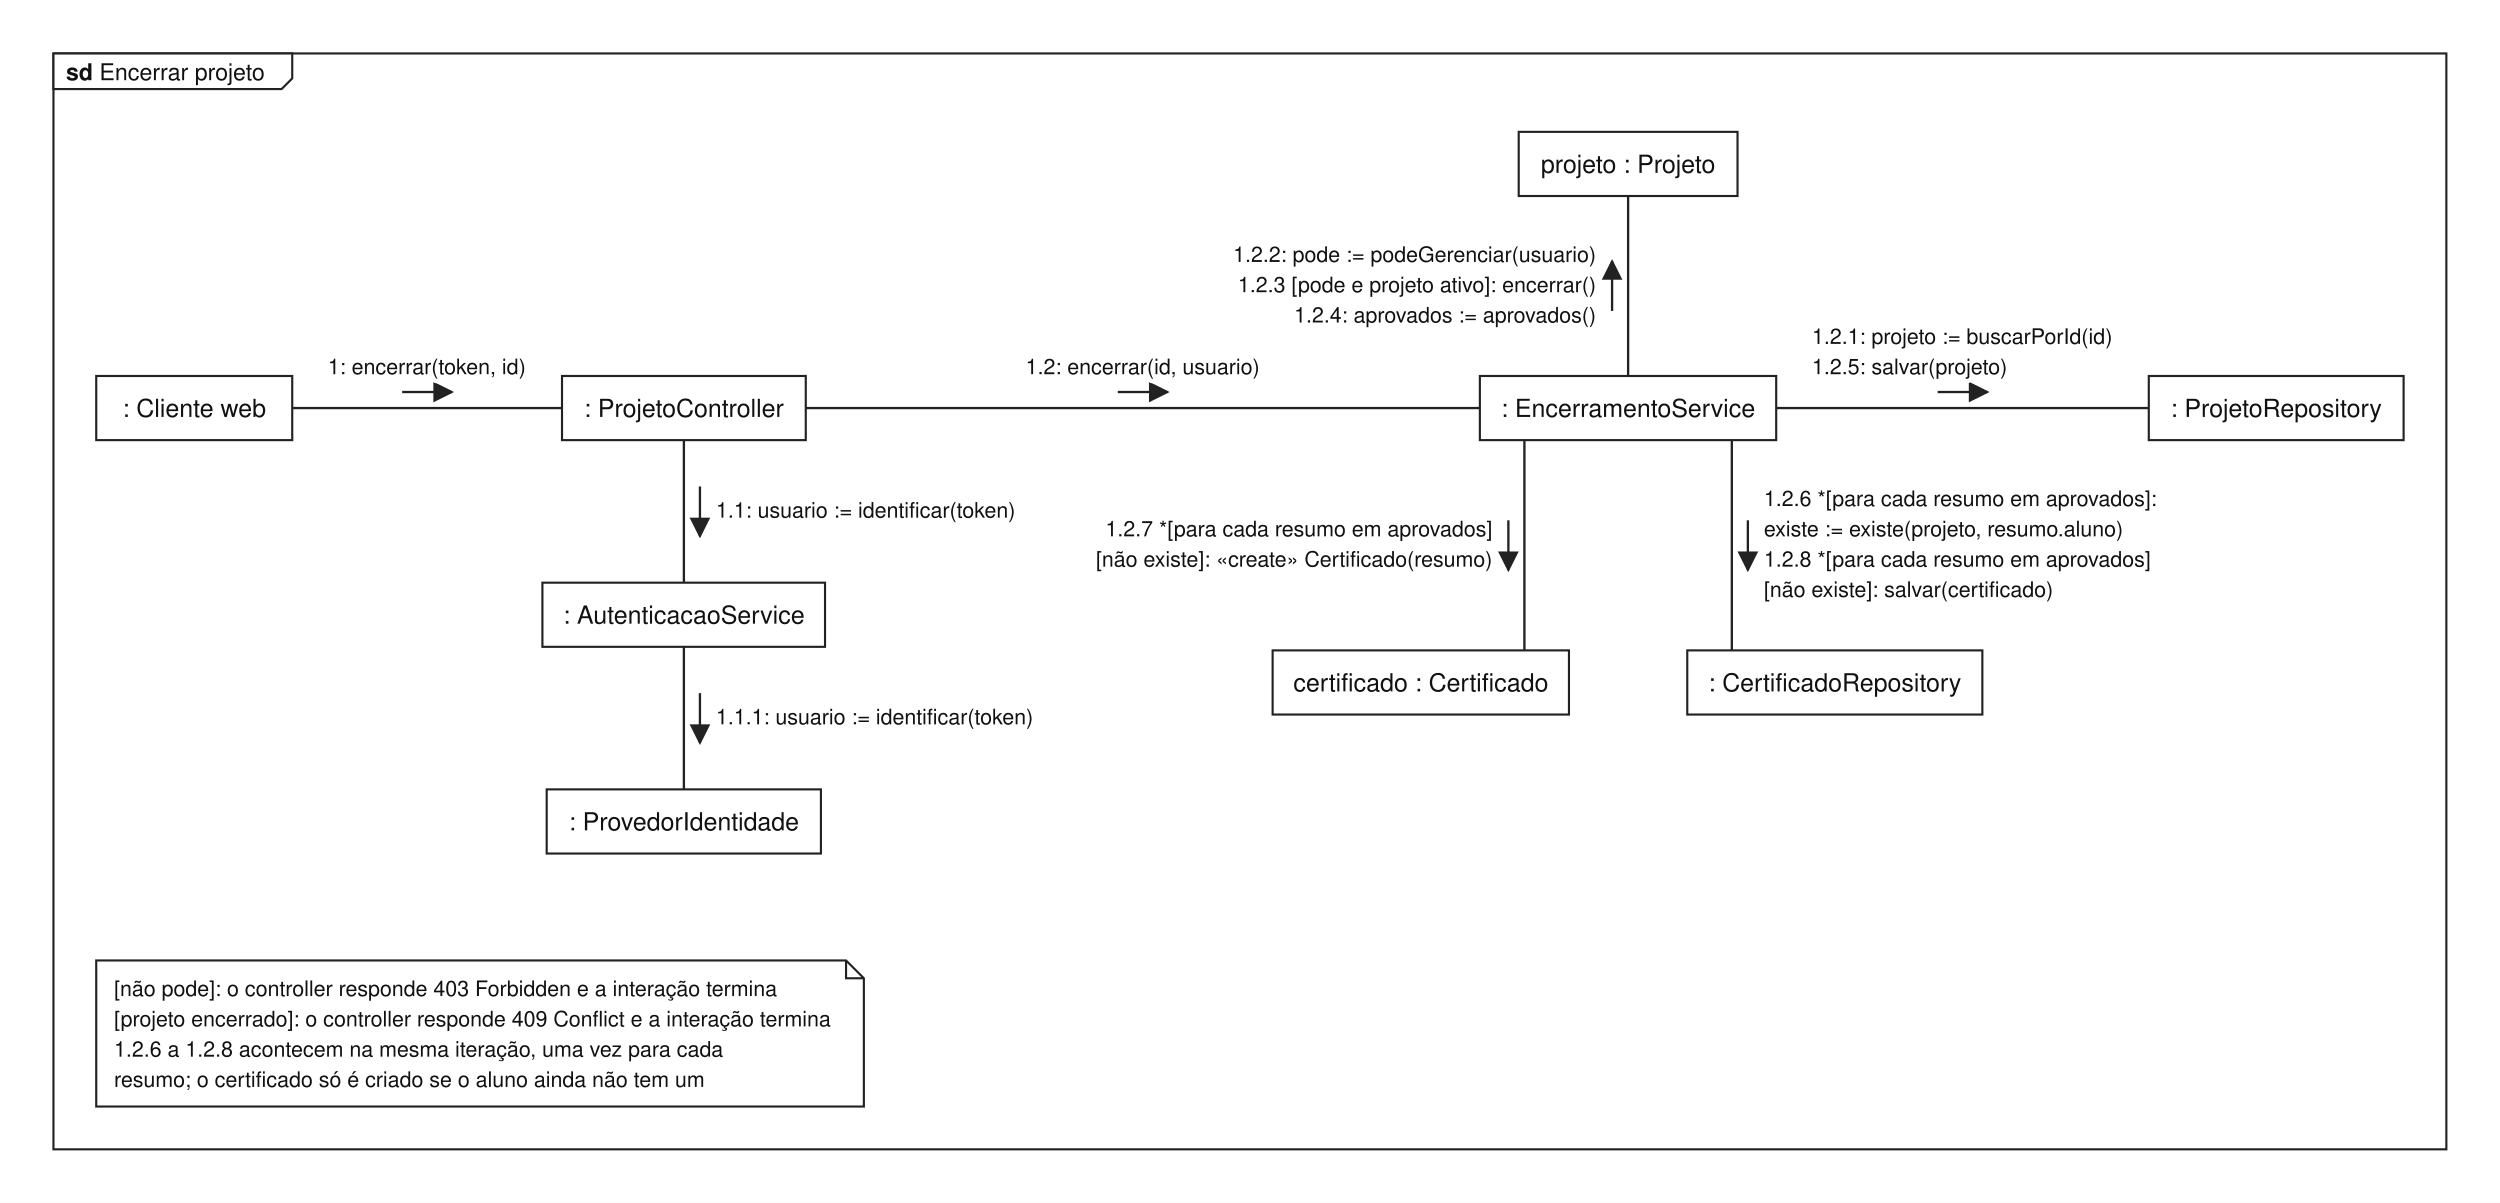
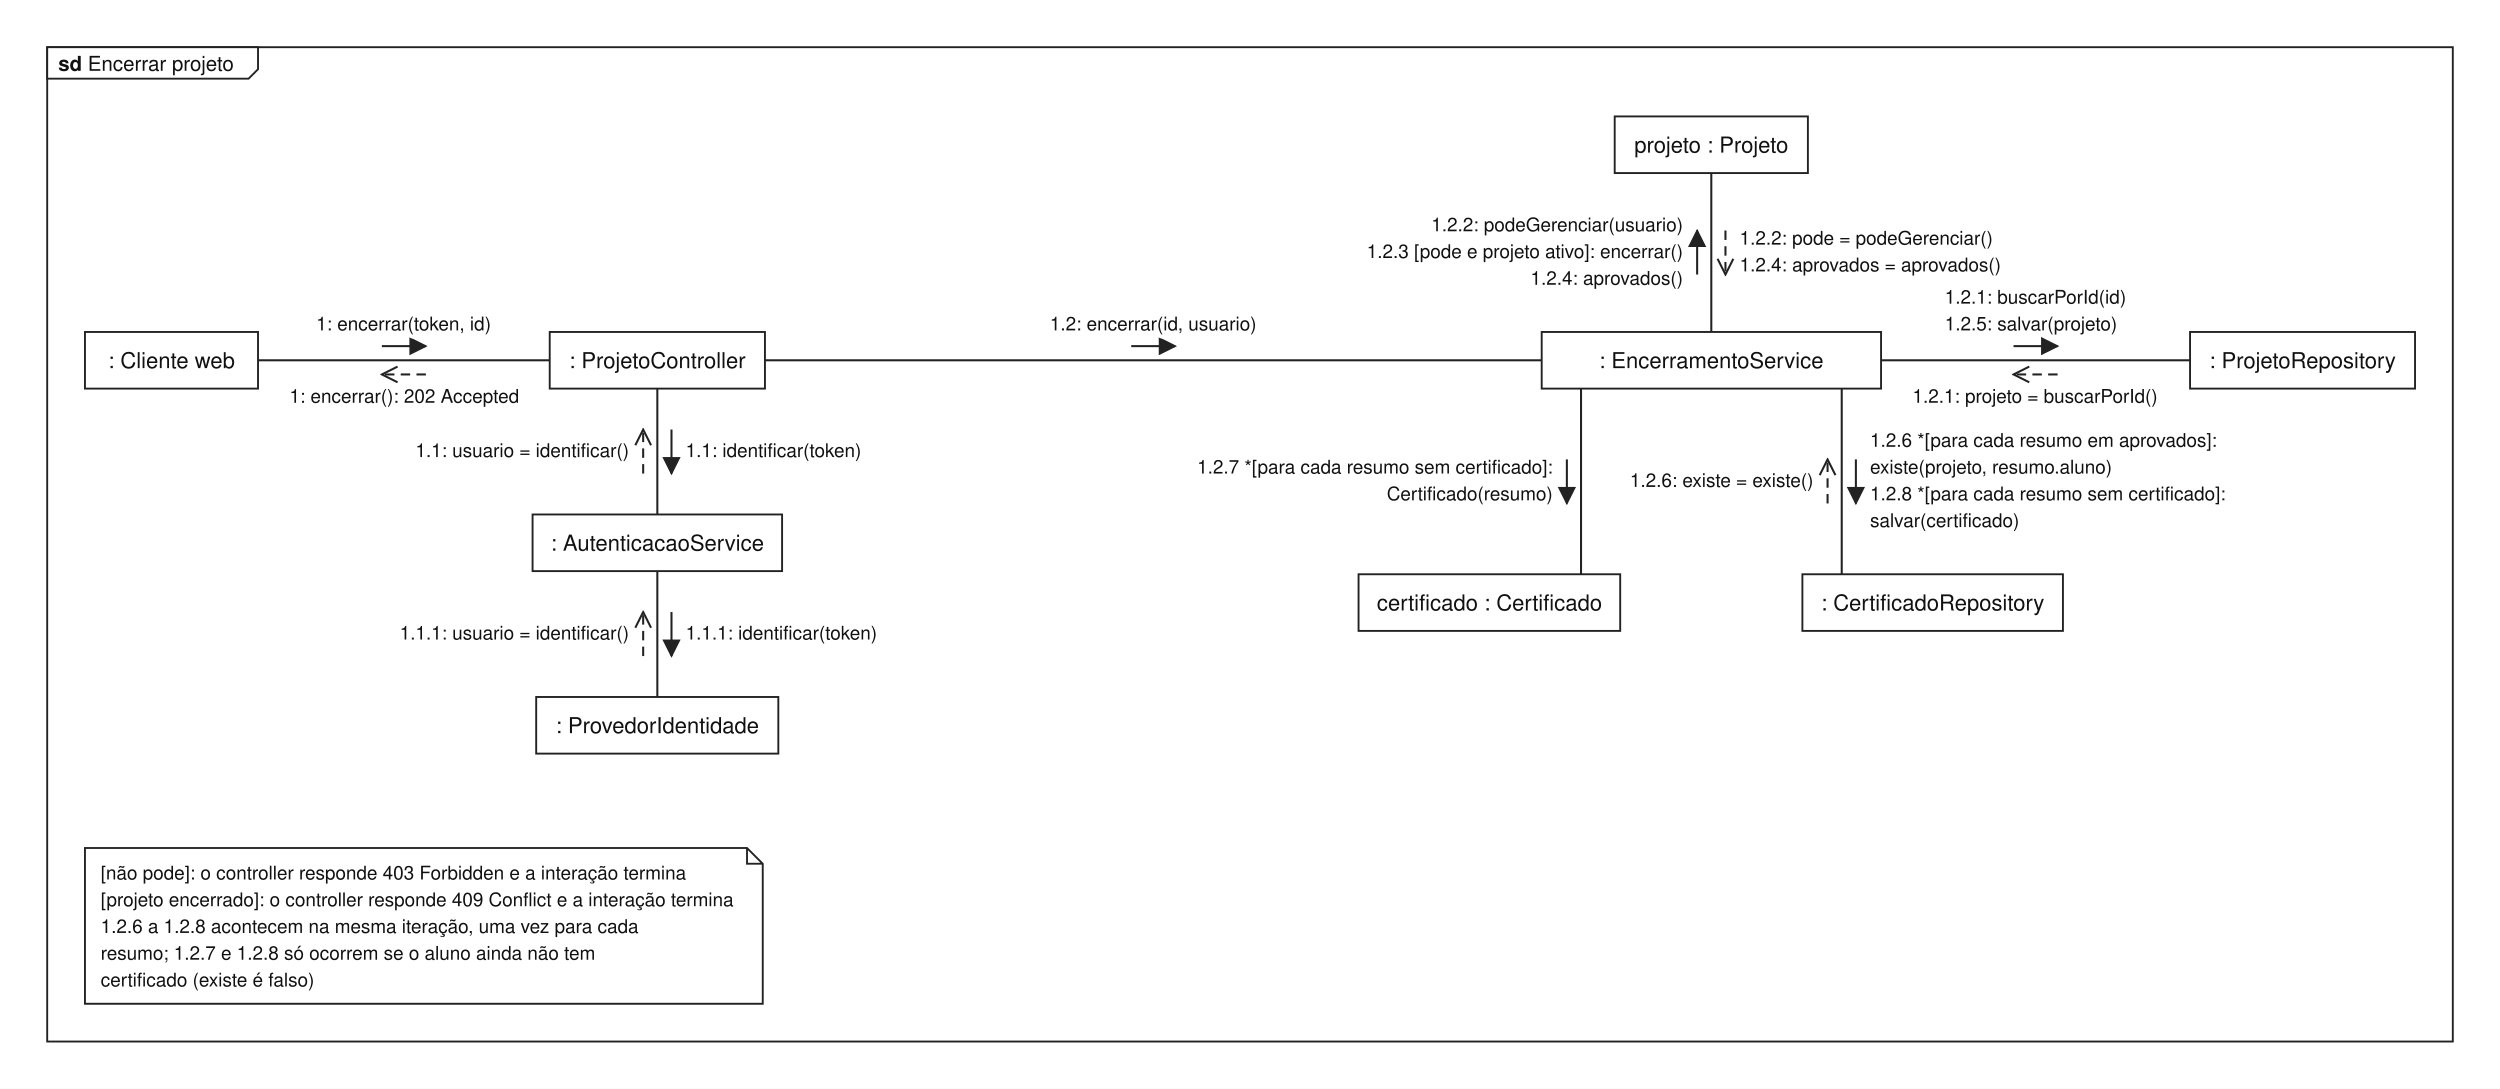
- <svg xmlns="http://www.w3.org/2000/svg" width="1403" height="675" viewBox="0 0 1403 675" font-family="Helvetica, Arial, 'Liberation Sans', sans-serif">
+ <svg xmlns="http://www.w3.org/2000/svg" width="1589" height="692" viewBox="0 0 1589 692" font-family="Helvetica, Arial, 'Liberation Sans', sans-serif">
  <defs>
    <marker id="seta" viewBox="0 0 12 12" refX="11" refY="6" markerWidth="12" markerHeight="12" orient="auto-start-reverse" markerUnits="userSpaceOnUse">
      <path d="M1,1 L11,6 L1,11" fill="none" stroke="#222" stroke-width="1.3" />
    </marker>
    <marker id="seta_cheia" viewBox="0 0 12 12" refX="11" refY="6" markerWidth="12" markerHeight="12" orient="auto-start-reverse" markerUnits="userSpaceOnUse">
      <path d="M1,1 L11,6 L1,11 Z" fill="#222" stroke="#222" stroke-width="1" />
    </marker>
    <marker id="triangulo" viewBox="0 0 16 16" refX="15" refY="8" markerWidth="16" markerHeight="16" orient="auto-start-reverse" markerUnits="userSpaceOnUse">
      <path d="M1,1 L15,8 L1,15 Z" fill="#fff" stroke="#222" stroke-width="1.3" />
    </marker>
    <marker id="losango" viewBox="0 0 22 12" refX="21" refY="6" markerWidth="22" markerHeight="12" orient="auto-start-reverse" markerUnits="userSpaceOnUse">
      <path d="M1,6 L11,1 L21,6 L11,11 Z" fill="#222" stroke="#222" stroke-width="1.2" />
    </marker>
    <marker id="losango_vazio" viewBox="0 0 22 12" refX="21" refY="6" markerWidth="22" markerHeight="12" orient="auto-start-reverse" markerUnits="userSpaceOnUse">
      <path d="M1,6 L11,1 L21,6 L11,11 Z" fill="#fff" stroke="#222" stroke-width="1.2" />
    </marker>
  </defs>
-   <rect width="1403" height="675" fill="#fff" />
-   <rect x="30.0" y="30.0" width="1342.9" height="615.0" fill="none" stroke="#222" stroke-width="1.2" />
+   <rect width="1589" height="692" fill="#fff" />
+   <rect x="30.0" y="30.0" width="1529.0" height="632.0" fill="none" stroke="#222" stroke-width="1.2" />
  <path d="M30.0,30.0 H164.0 V44.0 L158.0,50.0 H30.0 Z" fill="#fff" stroke="#222" stroke-width="1.2" />
  <text x="37.0" y="45.0" font-size="13" text-anchor="start" font-weight="bold" font-style="normal" fill="#111">sd</text>
  <text x="55.8" y="45.0" font-size="13" text-anchor="start" font-weight="normal" font-style="normal" fill="#111">Encerrar projeto</text>
  <g transform="translate(54.0,211.0)">
-     <path d="M0.0,328.0 H420.8 L430.8,338.0 V410.0 H0.0 Z M420.8,328.0 V338.0 H430.8" fill="#fff" stroke="#222" stroke-width="1.2" />
+     <path d="M0.0,328.0 H420.8 L430.8,338.0 V427.0 H0.0 Z M420.8,328.0 V338.0 H430.8" fill="#fff" stroke="#222" stroke-width="1.2" />
    <text x="10.0" y="348.0" font-size="12" text-anchor="start" font-weight="normal" font-style="normal" fill="#111">[não pode]: o controller responde 403 Forbidden e a interação termina</text>
    <text x="10.0" y="365.0" font-size="12" text-anchor="start" font-weight="normal" font-style="normal" fill="#111">[projeto encerrado]: o controller responde 409 Conflict e a interação termina</text>
    <text x="10.0" y="382.0" font-size="12" text-anchor="start" font-weight="normal" font-style="normal" fill="#111">1.2.6 a 1.2.8 acontecem na mesma iteração, uma vez para cada</text>
-     <text x="10.0" y="399.0" font-size="12" text-anchor="start" font-weight="normal" font-style="normal" fill="#111">resumo; o certificado só é criado se o aluno ainda não tem um</text>
-     <polyline points="110.0,18.0 261.4,18.0" fill="none" stroke="#222" stroke-width="1.3" />
-     <polyline points="171.7,9.0 199.7,9.0" fill="none" stroke="#222" stroke-width="1.3" marker-end="url(#seta_cheia)" />
-     <text x="130.0" y="-1.0" font-size="12" text-anchor="start" stroke="#fff" stroke-width="5" stroke-linejoin="round" paint-order="stroke" font-weight="normal" font-style="normal" fill="#111">1: encerrar(token, id)</text>
-     <polyline points="329.8,36.0 329.8,116.0" fill="none" stroke="#222" stroke-width="1.3" />
-     <polyline points="338.8,62.0 338.8,90.0" fill="none" stroke="#222" stroke-width="1.3" marker-end="url(#seta_cheia)" />
-     <text x="347.8" y="79.5" font-size="12" text-anchor="start" stroke="#fff" stroke-width="5" stroke-linejoin="round" paint-order="stroke" font-weight="normal" font-style="normal" fill="#111">1.1: usuario := identificar(token)</text>
-     <polyline points="329.8,152.0 329.8,232.0" fill="none" stroke="#222" stroke-width="1.3" />
-     <polyline points="338.8,178.0 338.8,206.0" fill="none" stroke="#222" stroke-width="1.3" marker-end="url(#seta_cheia)" />
-     <text x="347.8" y="195.5" font-size="12" text-anchor="start" stroke="#fff" stroke-width="5" stroke-linejoin="round" paint-order="stroke" font-weight="normal" font-style="normal" fill="#111">1.1.1: usuario := identificar(token)</text>
-     <polyline points="398.1,18.0 776.5,18.0" fill="none" stroke="#222" stroke-width="1.3" />
-     <polyline points="573.3,9.0 601.3,9.0" fill="none" stroke="#222" stroke-width="1.3" marker-end="url(#seta_cheia)" />
-     <text x="521.6" y="-1.0" font-size="12" text-anchor="start" stroke="#fff" stroke-width="5" stroke-linejoin="round" paint-order="stroke" font-weight="normal" font-style="normal" fill="#111">1.2: encerrar(id, usuario)</text>
-     <polyline points="942.9,18.0 1151.9,18.0" fill="none" stroke="#222" stroke-width="1.3" />
-     <polyline points="1033.4,9.0 1061.4,9.0" fill="none" stroke="#222" stroke-width="1.3" marker-end="url(#seta_cheia)" />
-     <text x="962.9" y="-18.0" font-size="12" text-anchor="start" stroke="#fff" stroke-width="5" stroke-linejoin="round" paint-order="stroke" font-weight="normal" font-style="normal" fill="#111">1.2.1: projeto := buscarPorId(id)</text>
-     <text x="962.9" y="-1.0" font-size="12" text-anchor="start" stroke="#fff" stroke-width="5" stroke-linejoin="round" paint-order="stroke" font-weight="normal" font-style="normal" fill="#111">1.2.5: salvar(projeto)</text>
-     <polyline points="859.7,0.0 859.7,-101.0" fill="none" stroke="#222" stroke-width="1.3" />
-     <polyline points="850.7,-36.5 850.7,-64.5" fill="none" stroke="#222" stroke-width="1.3" marker-end="url(#seta_cheia)" />
-     <text x="841.7" y="-64.0" font-size="12" text-anchor="end" stroke="#fff" stroke-width="5" stroke-linejoin="round" paint-order="stroke" font-weight="normal" font-style="normal" fill="#111">1.2.2: pode := podeGerenciar(usuario)</text>
-     <text x="841.7" y="-47.0" font-size="12" text-anchor="end" stroke="#fff" stroke-width="5" stroke-linejoin="round" paint-order="stroke" font-weight="normal" font-style="normal" fill="#111">1.2.3 [pode e projeto ativo]: encerrar()</text>
-     <text x="841.7" y="-30.0" font-size="12" text-anchor="end" stroke="#fff" stroke-width="5" stroke-linejoin="round" paint-order="stroke" font-weight="normal" font-style="normal" fill="#111">1.2.4: aprovados := aprovados()</text>
-     <polyline points="801.5,36.0 801.5,154.0" fill="none" stroke="#222" stroke-width="1.3" />
-     <polyline points="792.5,81.0 792.5,109.0" fill="none" stroke="#222" stroke-width="1.3" marker-end="url(#seta_cheia)" />
-     <text x="783.5" y="90.0" font-size="12" text-anchor="end" stroke="#fff" stroke-width="5" stroke-linejoin="round" paint-order="stroke" font-weight="normal" font-style="normal" fill="#111">1.2.7 *[para cada resumo em aprovados]</text>
-     <text x="783.5" y="107.0" font-size="12" text-anchor="end" stroke="#fff" stroke-width="5" stroke-linejoin="round" paint-order="stroke" font-weight="normal" font-style="normal" fill="#111">[não existe]: «create» Certificado(resumo)</text>
-     <polyline points="917.9,36.0 917.9,154.0" fill="none" stroke="#222" stroke-width="1.3" />
-     <polyline points="926.9,81.0 926.9,109.0" fill="none" stroke="#222" stroke-width="1.3" marker-end="url(#seta_cheia)" />
-     <text x="935.9" y="73.0" font-size="12" text-anchor="start" stroke="#fff" stroke-width="5" stroke-linejoin="round" paint-order="stroke" font-weight="normal" font-style="normal" fill="#111">1.2.6 *[para cada resumo em aprovados]:</text>
-     <text x="935.9" y="90.0" font-size="12" text-anchor="start" stroke="#fff" stroke-width="5" stroke-linejoin="round" paint-order="stroke" font-weight="normal" font-style="normal" fill="#111">existe := existe(projeto, resumo.aluno)</text>
-     <text x="935.9" y="107.0" font-size="12" text-anchor="start" stroke="#fff" stroke-width="5" stroke-linejoin="round" paint-order="stroke" font-weight="normal" font-style="normal" fill="#111">1.2.8 *[para cada resumo em aprovados]</text>
-     <text x="935.9" y="124.0" font-size="12" text-anchor="start" stroke="#fff" stroke-width="5" stroke-linejoin="round" paint-order="stroke" font-weight="normal" font-style="normal" fill="#111">[não existe]: salvar(certificado)</text>
+     <text x="10.0" y="399.0" font-size="12" text-anchor="start" font-weight="normal" font-style="normal" fill="#111">resumo; 1.2.7 e 1.2.8 só ocorrem se o aluno ainda não tem</text>
+     <text x="10.0" y="416.0" font-size="12" text-anchor="start" font-weight="normal" font-style="normal" fill="#111">certificado (existe é falso)</text>
+     <polyline points="110.0,18.0 295.4,18.0" fill="none" stroke="#222" stroke-width="1.3" />
+     <polyline points="188.7,9.0 216.7,9.0" fill="none" stroke="#222" stroke-width="1.3" marker-end="url(#seta_cheia)" />
+     <text x="147.0" y="-1.0" font-size="12" text-anchor="start" stroke="#fff" stroke-width="5" stroke-linejoin="round" paint-order="stroke" font-weight="normal" font-style="normal" fill="#111">1: encerrar(token, id)</text>
+     <polyline points="216.7,27.0 188.7,27.0" fill="none" stroke="#222" stroke-width="1.3" stroke-dasharray="6,4" marker-end="url(#seta)" />
+     <text x="130.0" y="45.0" font-size="12" text-anchor="start" stroke="#fff" stroke-width="5" stroke-linejoin="round" paint-order="stroke" font-weight="normal" font-style="normal" fill="#111">1: encerrar(): 202 Accepted</text>
+     <polyline points="363.8,36.0 363.8,116.0" fill="none" stroke="#222" stroke-width="1.3" />
+     <polyline points="372.8,62.0 372.8,90.0" fill="none" stroke="#222" stroke-width="1.3" marker-end="url(#seta_cheia)" />
+     <text x="381.8" y="79.5" font-size="12" text-anchor="start" stroke="#fff" stroke-width="5" stroke-linejoin="round" paint-order="stroke" font-weight="normal" font-style="normal" fill="#111">1.1: identificar(token)</text>
+     <polyline points="354.8,90.0 354.8,62.0" fill="none" stroke="#222" stroke-width="1.3" stroke-dasharray="6,4" marker-end="url(#seta)" />
+     <text x="345.8" y="79.5" font-size="12" text-anchor="end" stroke="#fff" stroke-width="5" stroke-linejoin="round" paint-order="stroke" font-weight="normal" font-style="normal" fill="#111">1.1: usuario = identificar()</text>
+     <polyline points="363.8,152.0 363.8,232.0" fill="none" stroke="#222" stroke-width="1.3" />
+     <polyline points="372.8,178.0 372.8,206.0" fill="none" stroke="#222" stroke-width="1.3" marker-end="url(#seta_cheia)" />
+     <text x="381.8" y="195.5" font-size="12" text-anchor="start" stroke="#fff" stroke-width="5" stroke-linejoin="round" paint-order="stroke" font-weight="normal" font-style="normal" fill="#111">1.1.1: identificar(token)</text>
+     <polyline points="354.8,206.0 354.8,178.0" fill="none" stroke="#222" stroke-width="1.3" stroke-dasharray="6,4" marker-end="url(#seta)" />
+     <text x="345.8" y="195.5" font-size="12" text-anchor="end" stroke="#fff" stroke-width="5" stroke-linejoin="round" paint-order="stroke" font-weight="normal" font-style="normal" fill="#111">1.1.1: usuario = identificar()</text>
+     <polyline points="432.2,18.0 925.9,18.0" fill="none" stroke="#222" stroke-width="1.3" />
+     <polyline points="665.0,9.0 693.0,9.0" fill="none" stroke="#222" stroke-width="1.3" marker-end="url(#seta_cheia)" />
+     <text x="613.3" y="-1.0" font-size="12" text-anchor="start" stroke="#fff" stroke-width="5" stroke-linejoin="round" paint-order="stroke" font-weight="normal" font-style="normal" fill="#111">1.2: encerrar(id, usuario)</text>
+     <polyline points="1141.6,18.0 1338.0,18.0" fill="none" stroke="#222" stroke-width="1.3" />
+     <polyline points="1225.8,9.0 1253.8,9.0" fill="none" stroke="#222" stroke-width="1.3" marker-end="url(#seta_cheia)" />
+     <text x="1182.1" y="-18.0" font-size="12" text-anchor="start" stroke="#fff" stroke-width="5" stroke-linejoin="round" paint-order="stroke" font-weight="normal" font-style="normal" fill="#111">1.2.1: buscarPorId(id)</text>
+     <text x="1182.1" y="-1.0" font-size="12" text-anchor="start" stroke="#fff" stroke-width="5" stroke-linejoin="round" paint-order="stroke" font-weight="normal" font-style="normal" fill="#111">1.2.5: salvar(projeto)</text>
+     <polyline points="1253.8,27.0 1225.8,27.0" fill="none" stroke="#222" stroke-width="1.3" stroke-dasharray="6,4" marker-end="url(#seta)" />
+     <text x="1161.6" y="45.0" font-size="12" text-anchor="start" stroke="#fff" stroke-width="5" stroke-linejoin="round" paint-order="stroke" font-weight="normal" font-style="normal" fill="#111">1.2.1: projeto = buscarPorId()</text>
+     <polyline points="1033.7,0.0 1033.7,-101.0" fill="none" stroke="#222" stroke-width="1.3" />
+     <polyline points="1024.7,-36.5 1024.7,-64.5" fill="none" stroke="#222" stroke-width="1.3" marker-end="url(#seta_cheia)" />
+     <text x="1015.7" y="-64.0" font-size="12" text-anchor="end" stroke="#fff" stroke-width="5" stroke-linejoin="round" paint-order="stroke" font-weight="normal" font-style="normal" fill="#111">1.2.2: podeGerenciar(usuario)</text>
+     <text x="1015.7" y="-47.0" font-size="12" text-anchor="end" stroke="#fff" stroke-width="5" stroke-linejoin="round" paint-order="stroke" font-weight="normal" font-style="normal" fill="#111">1.2.3 [pode e projeto ativo]: encerrar()</text>
+     <text x="1015.7" y="-30.0" font-size="12" text-anchor="end" stroke="#fff" stroke-width="5" stroke-linejoin="round" paint-order="stroke" font-weight="normal" font-style="normal" fill="#111">1.2.4: aprovados()</text>
+     <polyline points="1042.7,-64.5 1042.7,-36.5" fill="none" stroke="#222" stroke-width="1.3" stroke-dasharray="6,4" marker-end="url(#seta)" />
+     <text x="1051.7" y="-55.5" font-size="12" text-anchor="start" stroke="#fff" stroke-width="5" stroke-linejoin="round" paint-order="stroke" font-weight="normal" font-style="normal" fill="#111">1.2.2: pode = podeGerenciar()</text>
+     <text x="1051.7" y="-38.5" font-size="12" text-anchor="start" stroke="#fff" stroke-width="5" stroke-linejoin="round" paint-order="stroke" font-weight="normal" font-style="normal" fill="#111">1.2.4: aprovados = aprovados()</text>
+     <polyline points="950.9,36.0 950.9,154.0" fill="none" stroke="#222" stroke-width="1.3" />
+     <polyline points="941.9,81.0 941.9,109.0" fill="none" stroke="#222" stroke-width="1.3" marker-end="url(#seta_cheia)" />
+     <text x="932.9" y="90.0" font-size="12" text-anchor="end" stroke="#fff" stroke-width="5" stroke-linejoin="round" paint-order="stroke" font-weight="normal" font-style="normal" fill="#111">1.2.7 *[para cada resumo sem certificado]:</text>
+     <text x="932.9" y="107.0" font-size="12" text-anchor="end" stroke="#fff" stroke-width="5" stroke-linejoin="round" paint-order="stroke" font-weight="normal" font-style="normal" fill="#111">Certificado(resumo)</text>
+     <polyline points="1116.6,36.0 1116.6,154.0" fill="none" stroke="#222" stroke-width="1.3" />
+     <polyline points="1125.6,81.0 1125.6,109.0" fill="none" stroke="#222" stroke-width="1.3" marker-end="url(#seta_cheia)" />
+     <text x="1134.6" y="73.0" font-size="12" text-anchor="start" stroke="#fff" stroke-width="5" stroke-linejoin="round" paint-order="stroke" font-weight="normal" font-style="normal" fill="#111">1.2.6 *[para cada resumo em aprovados]:</text>
+     <text x="1134.6" y="90.0" font-size="12" text-anchor="start" stroke="#fff" stroke-width="5" stroke-linejoin="round" paint-order="stroke" font-weight="normal" font-style="normal" fill="#111">existe(projeto, resumo.aluno)</text>
+     <text x="1134.6" y="107.0" font-size="12" text-anchor="start" stroke="#fff" stroke-width="5" stroke-linejoin="round" paint-order="stroke" font-weight="normal" font-style="normal" fill="#111">1.2.8 *[para cada resumo sem certificado]:</text>
+     <text x="1134.6" y="124.0" font-size="12" text-anchor="start" stroke="#fff" stroke-width="5" stroke-linejoin="round" paint-order="stroke" font-weight="normal" font-style="normal" fill="#111">salvar(certificado)</text>
+     <polyline points="1107.6,109.0 1107.6,81.0" fill="none" stroke="#222" stroke-width="1.3" stroke-dasharray="6,4" marker-end="url(#seta)" />
+     <text x="1098.6" y="98.5" font-size="12" text-anchor="end" stroke="#fff" stroke-width="5" stroke-linejoin="round" paint-order="stroke" font-weight="normal" font-style="normal" fill="#111">1.2.6: existe = existe()</text>
    <rect x="0.0" y="0.0" width="110.0" height="36.0" fill="#fff" stroke="#222" stroke-width="1.2" />
    <text x="55.0" y="23.0" font-size="14" text-anchor="middle" font-weight="normal" font-style="normal" fill="#111">: Cliente web</text>
-     <rect x="261.4" y="0.0" width="136.8" height="36.0" fill="#fff" stroke="#222" stroke-width="1.2" />
-     <text x="329.8" y="23.0" font-size="14" text-anchor="middle" font-weight="normal" font-style="normal" fill="#111">: ProjetoController</text>
-     <rect x="250.4" y="116.0" width="158.6" height="36.0" fill="#fff" stroke="#222" stroke-width="1.2" />
-     <text x="329.8" y="139.0" font-size="14" text-anchor="middle" font-weight="normal" font-style="normal" fill="#111">: AutenticacaoService</text>
-     <rect x="252.8" y="232.0" width="153.9" height="36.0" fill="#fff" stroke="#222" stroke-width="1.2" />
-     <text x="329.8" y="255.0" font-size="14" text-anchor="middle" font-weight="normal" font-style="normal" fill="#111">: ProvedorIdentidade</text>
-     <rect x="776.5" y="0.0" width="166.3" height="36.0" fill="#fff" stroke="#222" stroke-width="1.2" />
-     <text x="859.7" y="23.0" font-size="14" text-anchor="middle" font-weight="normal" font-style="normal" fill="#111">: EncerramentoService</text>
-     <rect x="1151.9" y="0.0" width="143.0" height="36.0" fill="#fff" stroke="#222" stroke-width="1.2" />
-     <text x="1223.4" y="23.0" font-size="14" text-anchor="middle" font-weight="normal" font-style="normal" fill="#111">: ProjetoRepository</text>
-     <rect x="798.3" y="-137.0" width="122.8" height="36.0" fill="#fff" stroke="#222" stroke-width="1.2" />
-     <text x="859.7" y="-114.0" font-size="14" text-anchor="middle" font-weight="normal" font-style="normal" fill="#111">projeto : Projeto</text>
-     <rect x="660.2" y="154.0" width="166.3" height="36.0" fill="#fff" stroke="#222" stroke-width="1.2" />
-     <text x="743.4" y="177.0" font-size="14" text-anchor="middle" font-weight="normal" font-style="normal" fill="#111">certificado : Certificado</text>
-     <rect x="892.9" y="154.0" width="165.6" height="36.0" fill="#fff" stroke="#222" stroke-width="1.2" />
-     <text x="975.7" y="177.0" font-size="14" text-anchor="middle" font-weight="normal" font-style="normal" fill="#111">: CertificadoRepository</text>
+     <rect x="295.4" y="0.0" width="136.8" height="36.0" fill="#fff" stroke="#222" stroke-width="1.2" />
+     <text x="363.8" y="23.0" font-size="14" text-anchor="middle" font-weight="normal" font-style="normal" fill="#111">: ProjetoController</text>
+     <rect x="284.5" y="116.0" width="158.6" height="36.0" fill="#fff" stroke="#222" stroke-width="1.2" />
+     <text x="363.8" y="139.0" font-size="14" text-anchor="middle" font-weight="normal" font-style="normal" fill="#111">: AutenticacaoService</text>
+     <rect x="286.8" y="232.0" width="153.9" height="36.0" fill="#fff" stroke="#222" stroke-width="1.2" />
+     <text x="363.8" y="255.0" font-size="14" text-anchor="middle" font-weight="normal" font-style="normal" fill="#111">: ProvedorIdentidade</text>
+     <rect x="925.9" y="0.0" width="215.7" height="36.0" fill="#fff" stroke="#222" stroke-width="1.2" />
+     <text x="1033.7" y="23.0" font-size="14" text-anchor="middle" font-weight="normal" font-style="normal" fill="#111">: EncerramentoService</text>
+     <rect x="1338.0" y="0.0" width="143.0" height="36.0" fill="#fff" stroke="#222" stroke-width="1.2" />
+     <text x="1409.5" y="23.0" font-size="14" text-anchor="middle" font-weight="normal" font-style="normal" fill="#111">: ProjetoRepository</text>
+     <rect x="972.3" y="-137.0" width="122.8" height="36.0" fill="#fff" stroke="#222" stroke-width="1.2" />
+     <text x="1033.7" y="-114.0" font-size="14" text-anchor="middle" font-weight="normal" font-style="normal" fill="#111">projeto : Projeto</text>
+     <rect x="809.5" y="154.0" width="166.3" height="36.0" fill="#fff" stroke="#222" stroke-width="1.2" />
+     <text x="892.7" y="177.0" font-size="14" text-anchor="middle" font-weight="normal" font-style="normal" fill="#111">certificado : Certificado</text>
+     <rect x="1091.6" y="154.0" width="165.6" height="36.0" fill="#fff" stroke="#222" stroke-width="1.2" />
+     <text x="1174.4" y="177.0" font-size="14" text-anchor="middle" font-weight="normal" font-style="normal" fill="#111">: CertificadoRepository</text>
  </g>
</svg>
